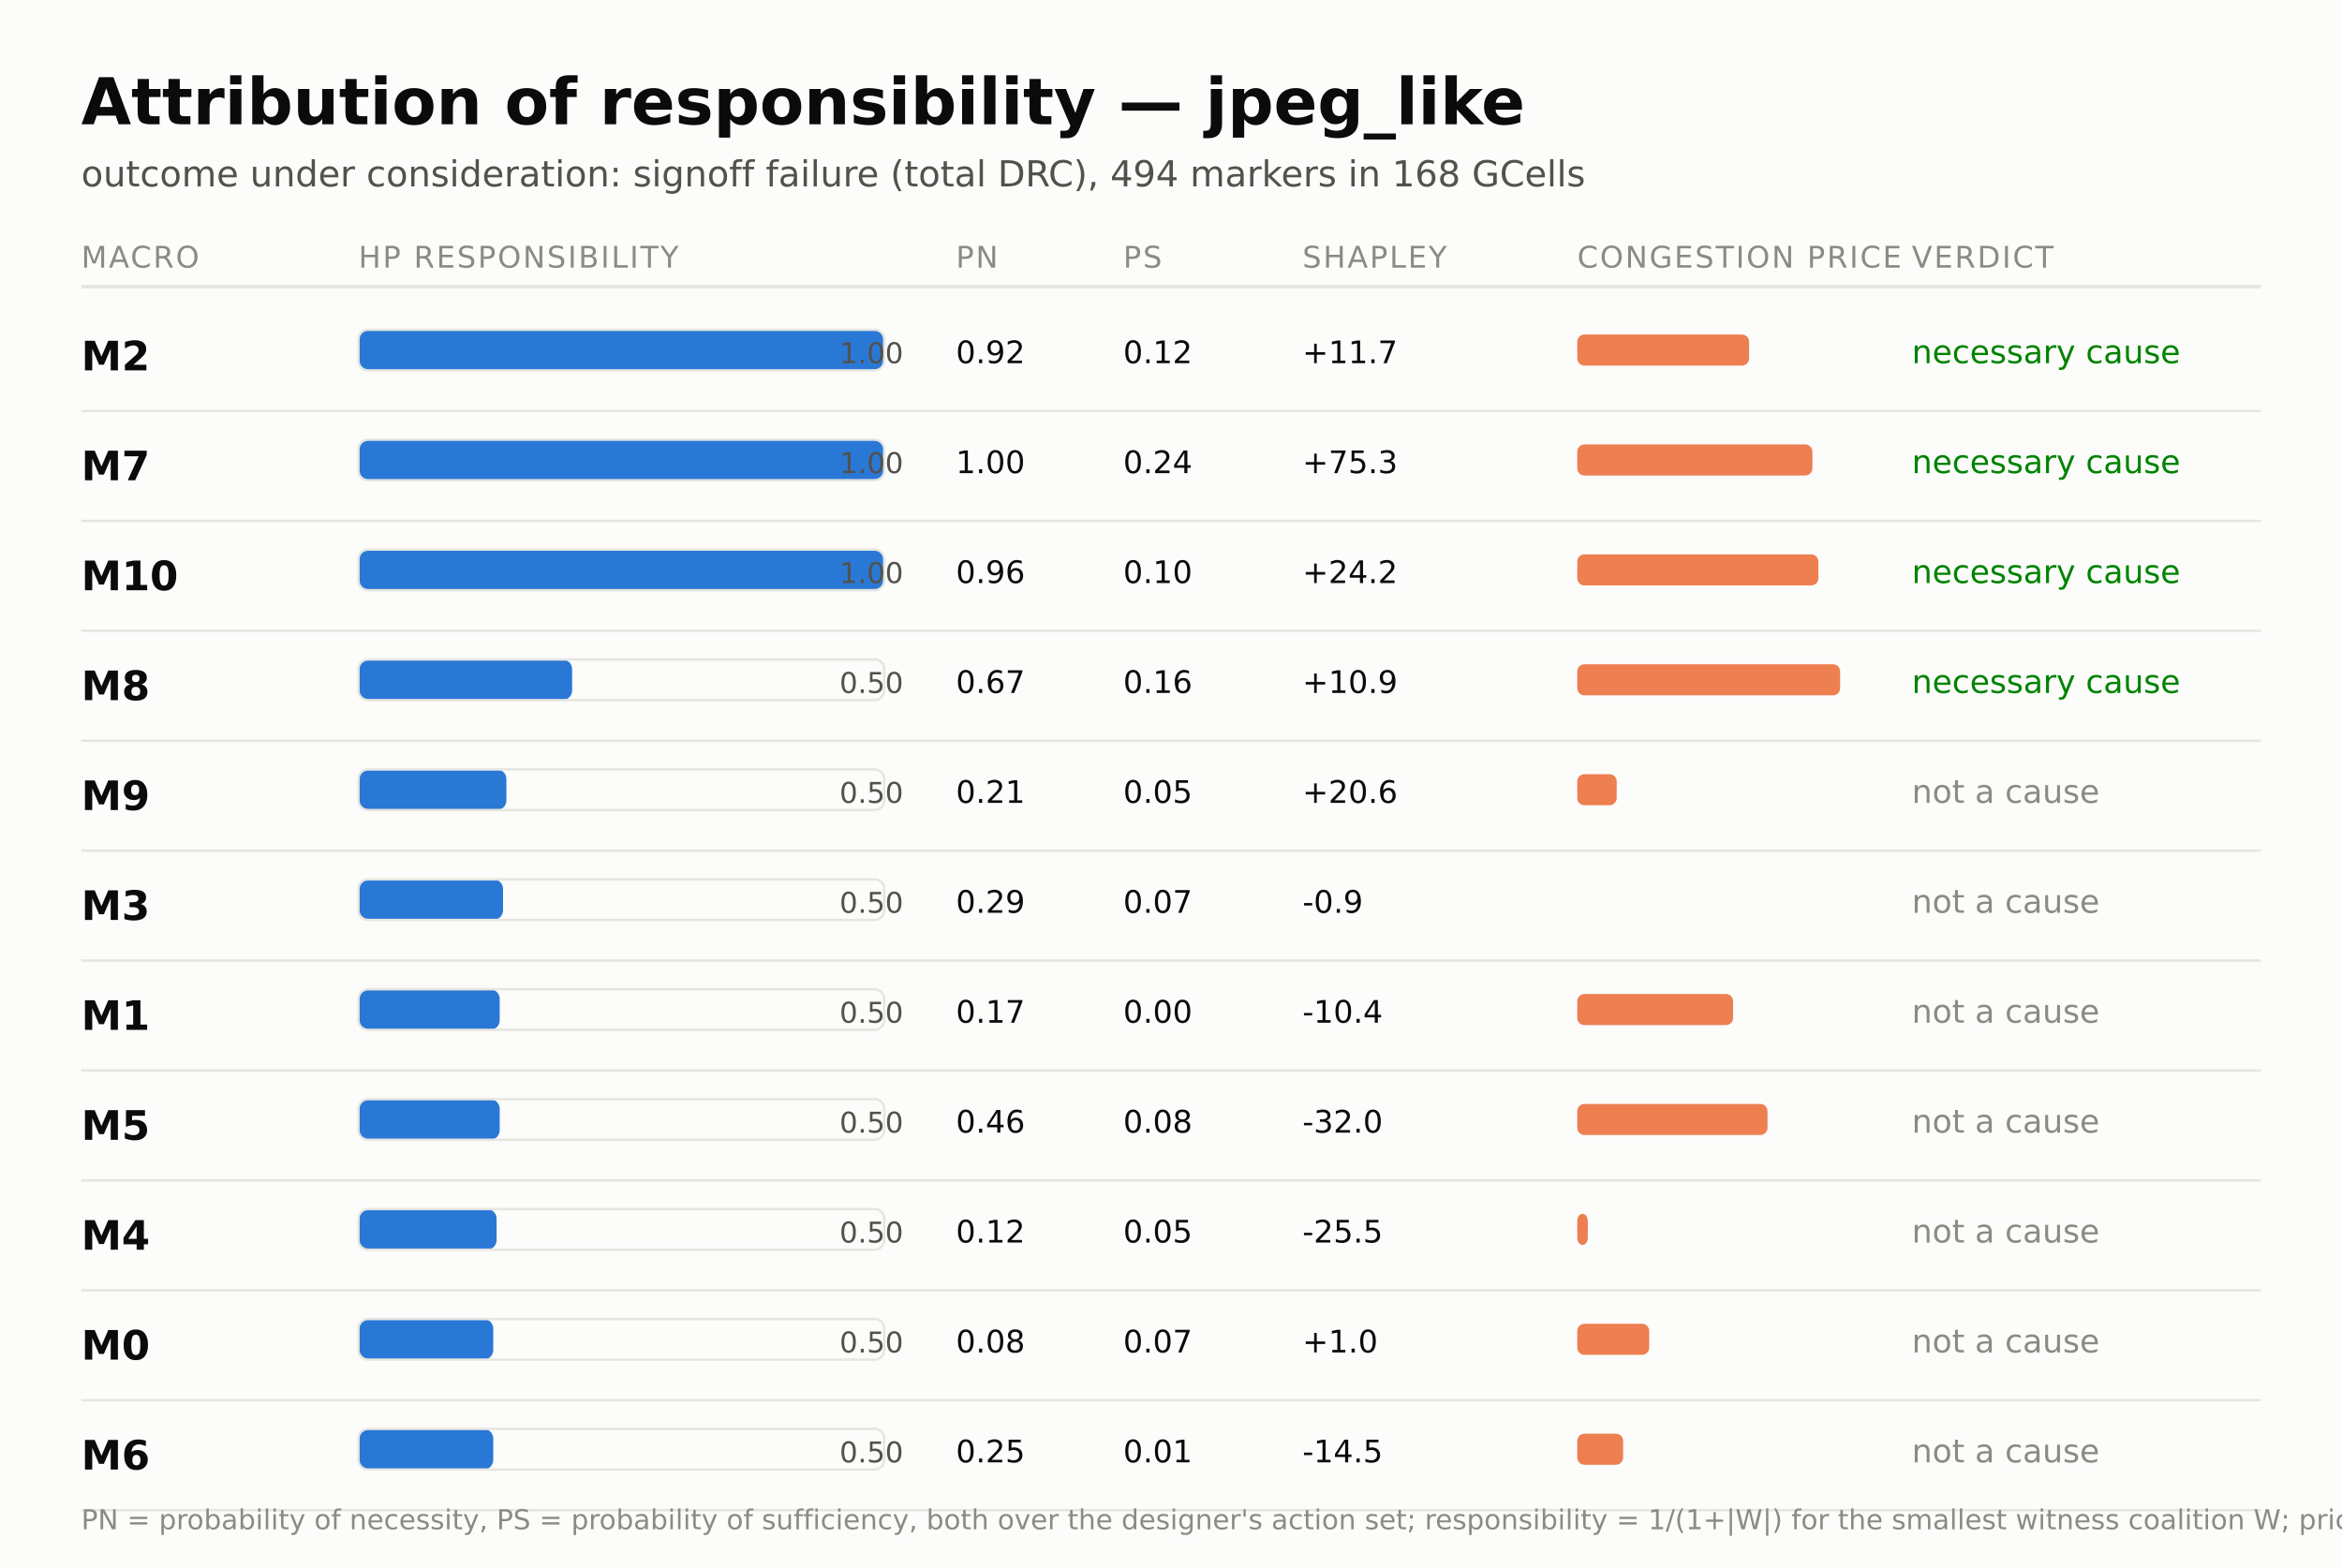
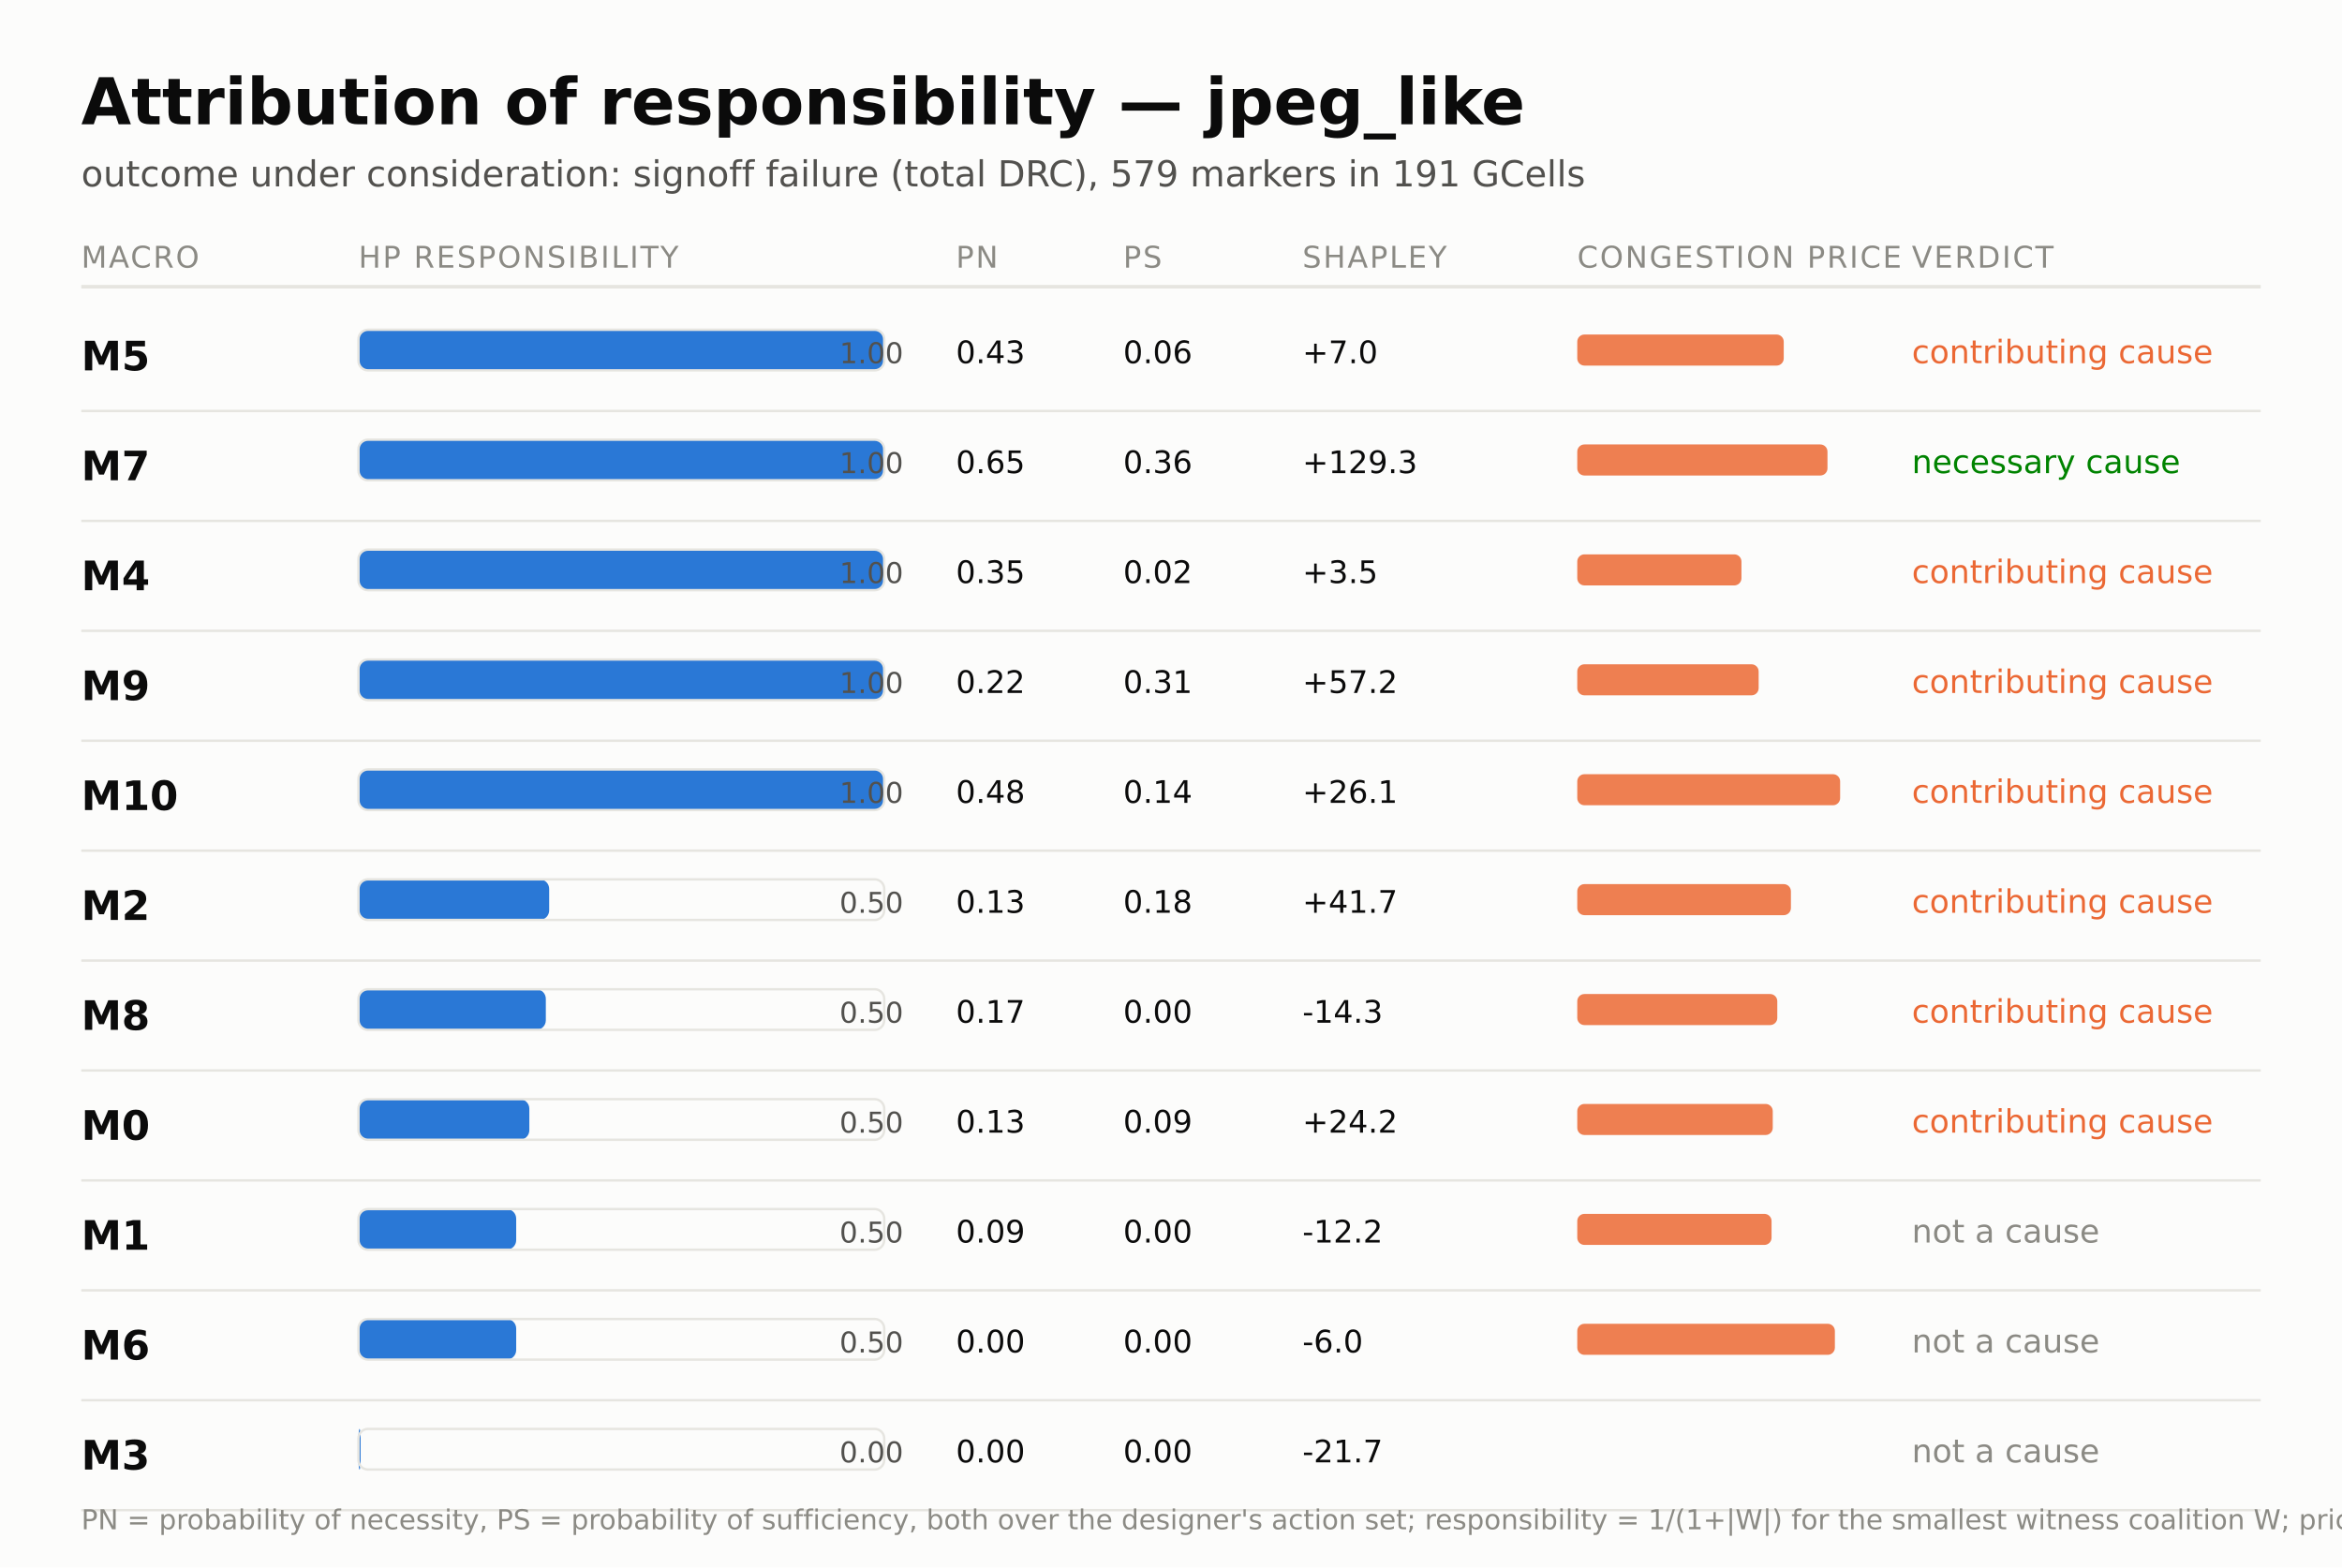
<svg xmlns="http://www.w3.org/2000/svg" width="980" height="656" viewBox="0 0 980 656" font-family="DejaVu Sans, Helvetica, Arial, sans-serif">
  <rect width="980" height="656" fill="#fcfcfb" />
  <text x="34" y="52" font-size="27" font-weight="bold" fill="#0b0b0b">Attribution of responsibility — jpeg_like</text>
-   <text x="34" y="78" font-size="15" fill="#52514e">outcome under consideration: signoff failure (total DRC), 494 markers in 168 GCells</text>
+   <text x="34" y="78" font-size="15" fill="#52514e">outcome under consideration: signoff failure (total DRC), 579 markers in 191 GCells</text>
  <text x="34" y="112" font-size="12.5" fill="#8b8a84" letter-spacing="0.06em">MACRO</text>
  <text x="150" y="112" font-size="12.5" fill="#8b8a84" letter-spacing="0.06em">HP RESPONSIBILITY</text>
  <text x="400" y="112" font-size="12.5" fill="#8b8a84" letter-spacing="0.06em">PN</text>
  <text x="470" y="112" font-size="12.5" fill="#8b8a84" letter-spacing="0.06em">PS</text>
  <text x="545" y="112" font-size="12.5" fill="#8b8a84" letter-spacing="0.06em">SHAPLEY</text>
  <text x="660" y="112" font-size="12.5" fill="#8b8a84" letter-spacing="0.06em">CONGESTION PRICE</text>
  <text x="800" y="112" font-size="12.5" fill="#8b8a84" letter-spacing="0.06em">VERDICT</text>
  <line x1="34" y1="120" x2="946" y2="120" stroke="#e6e5e0" stroke-width="1.5" />
-   <text x="34" y="155" font-size="17" font-weight="bold" fill="#0b0b0b">M2</text>
+   <text x="34" y="155" font-size="17" font-weight="bold" fill="#0b0b0b">M5</text>
  <rect x="150" y="138" width="220.0" height="17" rx="4" fill="#2a78d6" />
  <rect x="150" y="138" width="220" height="17" rx="4" fill="none" stroke="#e6e5e0" />
  <text x="378" y="152" font-size="12" fill="#52514e" text-anchor="end">1.00</text>
-   <text x="400" y="152" font-size="13" fill="#0b0b0b">0.92</text>
-   <text x="470" y="152" font-size="13" fill="#0b0b0b">0.12</text>
-   <text x="545" y="152" font-size="13" fill="#0b0b0b">+11.7</text>
-   <rect x="660" y="140" width="71.9" height="13" rx="3" fill="#eb6834" opacity="0.85" />
-   <text x="800" y="152" font-size="13.5" fill="#008300">necessary cause</text>
+   <text x="400" y="152" font-size="13" fill="#0b0b0b">0.43</text>
+   <text x="470" y="152" font-size="13" fill="#0b0b0b">0.06</text>
+   <text x="545" y="152" font-size="13" fill="#0b0b0b">+7.0</text>
+   <rect x="660" y="140" width="86.4" height="13" rx="3" fill="#eb6834" opacity="0.85" />
+   <text x="800" y="152" font-size="13.5" fill="#eb6834">contributing cause</text>
  <line x1="34" y1="172" x2="946" y2="172" stroke="#e6e5e0" />
  <text x="34" y="201" font-size="17" font-weight="bold" fill="#0b0b0b">M7</text>
  <rect x="150" y="184" width="220.0" height="17" rx="4" fill="#2a78d6" />
  <rect x="150" y="184" width="220" height="17" rx="4" fill="none" stroke="#e6e5e0" />
  <text x="378" y="198" font-size="12" fill="#52514e" text-anchor="end">1.00</text>
-   <text x="400" y="198" font-size="13" fill="#0b0b0b">1.00</text>
-   <text x="470" y="198" font-size="13" fill="#0b0b0b">0.24</text>
-   <text x="545" y="198" font-size="13" fill="#0b0b0b">+75.3</text>
-   <rect x="660" y="186" width="98.4" height="13" rx="3" fill="#eb6834" opacity="0.85" />
+   <text x="400" y="198" font-size="13" fill="#0b0b0b">0.65</text>
+   <text x="470" y="198" font-size="13" fill="#0b0b0b">0.36</text>
+   <text x="545" y="198" font-size="13" fill="#0b0b0b">+129.3</text>
+   <rect x="660" y="186" width="104.7" height="13" rx="3" fill="#eb6834" opacity="0.85" />
  <text x="800" y="198" font-size="13.5" fill="#008300">necessary cause</text>
  <line x1="34" y1="218" x2="946" y2="218" stroke="#e6e5e0" />
-   <text x="34" y="247" font-size="17" font-weight="bold" fill="#0b0b0b">M10</text>
+   <text x="34" y="247" font-size="17" font-weight="bold" fill="#0b0b0b">M4</text>
  <rect x="150" y="230" width="220.0" height="17" rx="4" fill="#2a78d6" />
  <rect x="150" y="230" width="220" height="17" rx="4" fill="none" stroke="#e6e5e0" />
  <text x="378" y="244" font-size="12" fill="#52514e" text-anchor="end">1.00</text>
-   <text x="400" y="244" font-size="13" fill="#0b0b0b">0.96</text>
-   <text x="470" y="244" font-size="13" fill="#0b0b0b">0.10</text>
-   <text x="545" y="244" font-size="13" fill="#0b0b0b">+24.2</text>
-   <rect x="660" y="232" width="100.9" height="13" rx="3" fill="#eb6834" opacity="0.85" />
-   <text x="800" y="244" font-size="13.5" fill="#008300">necessary cause</text>
+   <text x="400" y="244" font-size="13" fill="#0b0b0b">0.35</text>
+   <text x="470" y="244" font-size="13" fill="#0b0b0b">0.02</text>
+   <text x="545" y="244" font-size="13" fill="#0b0b0b">+3.5</text>
+   <rect x="660" y="232" width="68.7" height="13" rx="3" fill="#eb6834" opacity="0.85" />
+   <text x="800" y="244" font-size="13.5" fill="#eb6834">contributing cause</text>
  <line x1="34" y1="264" x2="946" y2="264" stroke="#e6e5e0" />
-   <text x="34" y="293" font-size="17" font-weight="bold" fill="#0b0b0b">M8</text>
-   <rect x="150" y="276" width="89.4" height="17" rx="4" fill="#2a78d6" />
+   <text x="34" y="293" font-size="17" font-weight="bold" fill="#0b0b0b">M9</text>
+   <rect x="150" y="276" width="220.0" height="17" rx="4" fill="#2a78d6" />
  <rect x="150" y="276" width="220" height="17" rx="4" fill="none" stroke="#e6e5e0" />
-   <text x="378" y="290" font-size="12" fill="#52514e" text-anchor="end">0.50</text>
-   <text x="400" y="290" font-size="13" fill="#0b0b0b">0.67</text>
-   <text x="470" y="290" font-size="13" fill="#0b0b0b">0.16</text>
-   <text x="545" y="290" font-size="13" fill="#0b0b0b">+10.9</text>
-   <rect x="660" y="278" width="110.0" height="13" rx="3" fill="#eb6834" opacity="0.85" />
-   <text x="800" y="290" font-size="13.5" fill="#008300">necessary cause</text>
+   <text x="378" y="290" font-size="12" fill="#52514e" text-anchor="end">1.00</text>
+   <text x="400" y="290" font-size="13" fill="#0b0b0b">0.22</text>
+   <text x="470" y="290" font-size="13" fill="#0b0b0b">0.31</text>
+   <text x="545" y="290" font-size="13" fill="#0b0b0b">+57.2</text>
+   <rect x="660" y="278" width="75.9" height="13" rx="3" fill="#eb6834" opacity="0.85" />
+   <text x="800" y="290" font-size="13.5" fill="#eb6834">contributing cause</text>
  <line x1="34" y1="310" x2="946" y2="310" stroke="#e6e5e0" />
-   <text x="34" y="339" font-size="17" font-weight="bold" fill="#0b0b0b">M9</text>
-   <rect x="150" y="322" width="61.9" height="17" rx="4" fill="#2a78d6" />
+   <text x="34" y="339" font-size="17" font-weight="bold" fill="#0b0b0b">M10</text>
+   <rect x="150" y="322" width="220.0" height="17" rx="4" fill="#2a78d6" />
  <rect x="150" y="322" width="220" height="17" rx="4" fill="none" stroke="#e6e5e0" />
-   <text x="378" y="336" font-size="12" fill="#52514e" text-anchor="end">0.50</text>
-   <text x="400" y="336" font-size="13" fill="#0b0b0b">0.21</text>
-   <text x="470" y="336" font-size="13" fill="#0b0b0b">0.05</text>
-   <text x="545" y="336" font-size="13" fill="#0b0b0b">+20.6</text>
-   <rect x="660" y="324" width="16.5" height="13" rx="3" fill="#eb6834" opacity="0.85" />
-   <text x="800" y="336" font-size="13.5" fill="#8b8a84">not a cause</text>
+   <text x="378" y="336" font-size="12" fill="#52514e" text-anchor="end">1.00</text>
+   <text x="400" y="336" font-size="13" fill="#0b0b0b">0.48</text>
+   <text x="470" y="336" font-size="13" fill="#0b0b0b">0.14</text>
+   <text x="545" y="336" font-size="13" fill="#0b0b0b">+26.1</text>
+   <rect x="660" y="324" width="110.0" height="13" rx="3" fill="#eb6834" opacity="0.85" />
+   <text x="800" y="336" font-size="13.5" fill="#eb6834">contributing cause</text>
  <line x1="34" y1="356" x2="946" y2="356" stroke="#e6e5e0" />
-   <text x="34" y="385" font-size="17" font-weight="bold" fill="#0b0b0b">M3</text>
-   <rect x="150" y="368" width="60.5" height="17" rx="4" fill="#2a78d6" />
+   <text x="34" y="385" font-size="17" font-weight="bold" fill="#0b0b0b">M2</text>
+   <rect x="150" y="368" width="79.8" height="17" rx="4" fill="#2a78d6" />
  <rect x="150" y="368" width="220" height="17" rx="4" fill="none" stroke="#e6e5e0" />
  <text x="378" y="382" font-size="12" fill="#52514e" text-anchor="end">0.50</text>
-   <text x="400" y="382" font-size="13" fill="#0b0b0b">0.29</text>
-   <text x="470" y="382" font-size="13" fill="#0b0b0b">0.07</text>
-   <text x="545" y="382" font-size="13" fill="#0b0b0b">-0.9</text>
-   <rect x="660" y="370" width="0.0" height="13" rx="3" fill="#eb6834" opacity="0.85" />
-   <text x="800" y="382" font-size="13.5" fill="#8b8a84">not a cause</text>
+   <text x="400" y="382" font-size="13" fill="#0b0b0b">0.13</text>
+   <text x="470" y="382" font-size="13" fill="#0b0b0b">0.18</text>
+   <text x="545" y="382" font-size="13" fill="#0b0b0b">+41.7</text>
+   <rect x="660" y="370" width="89.4" height="13" rx="3" fill="#eb6834" opacity="0.85" />
+   <text x="800" y="382" font-size="13.5" fill="#eb6834">contributing cause</text>
  <line x1="34" y1="402" x2="946" y2="402" stroke="#e6e5e0" />
-   <text x="34" y="431" font-size="17" font-weight="bold" fill="#0b0b0b">M1</text>
-   <rect x="150" y="414" width="59.1" height="17" rx="4" fill="#2a78d6" />
+   <text x="34" y="431" font-size="17" font-weight="bold" fill="#0b0b0b">M8</text>
+   <rect x="150" y="414" width="78.4" height="17" rx="4" fill="#2a78d6" />
  <rect x="150" y="414" width="220" height="17" rx="4" fill="none" stroke="#e6e5e0" />
  <text x="378" y="428" font-size="12" fill="#52514e" text-anchor="end">0.50</text>
  <text x="400" y="428" font-size="13" fill="#0b0b0b">0.17</text>
  <text x="470" y="428" font-size="13" fill="#0b0b0b">0.00</text>
-   <text x="545" y="428" font-size="13" fill="#0b0b0b">-10.4</text>
-   <rect x="660" y="416" width="65.2" height="13" rx="3" fill="#eb6834" opacity="0.85" />
-   <text x="800" y="428" font-size="13.5" fill="#8b8a84">not a cause</text>
+   <text x="545" y="428" font-size="13" fill="#0b0b0b">-14.3</text>
+   <rect x="660" y="416" width="83.7" height="13" rx="3" fill="#eb6834" opacity="0.85" />
+   <text x="800" y="428" font-size="13.5" fill="#eb6834">contributing cause</text>
  <line x1="34" y1="448" x2="946" y2="448" stroke="#e6e5e0" />
-   <text x="34" y="477" font-size="17" font-weight="bold" fill="#0b0b0b">M5</text>
-   <rect x="150" y="460" width="59.1" height="17" rx="4" fill="#2a78d6" />
+   <text x="34" y="477" font-size="17" font-weight="bold" fill="#0b0b0b">M0</text>
+   <rect x="150" y="460" width="71.5" height="17" rx="4" fill="#2a78d6" />
  <rect x="150" y="460" width="220" height="17" rx="4" fill="none" stroke="#e6e5e0" />
  <text x="378" y="474" font-size="12" fill="#52514e" text-anchor="end">0.50</text>
-   <text x="400" y="474" font-size="13" fill="#0b0b0b">0.46</text>
-   <text x="470" y="474" font-size="13" fill="#0b0b0b">0.08</text>
-   <text x="545" y="474" font-size="13" fill="#0b0b0b">-32.0</text>
-   <rect x="660" y="462" width="79.6" height="13" rx="3" fill="#eb6834" opacity="0.85" />
-   <text x="800" y="474" font-size="13.5" fill="#8b8a84">not a cause</text>
+   <text x="400" y="474" font-size="13" fill="#0b0b0b">0.13</text>
+   <text x="470" y="474" font-size="13" fill="#0b0b0b">0.09</text>
+   <text x="545" y="474" font-size="13" fill="#0b0b0b">+24.2</text>
+   <rect x="660" y="462" width="81.8" height="13" rx="3" fill="#eb6834" opacity="0.85" />
+   <text x="800" y="474" font-size="13.5" fill="#eb6834">contributing cause</text>
  <line x1="34" y1="494" x2="946" y2="494" stroke="#e6e5e0" />
-   <text x="34" y="523" font-size="17" font-weight="bold" fill="#0b0b0b">M4</text>
-   <rect x="150" y="506" width="57.8" height="17" rx="4" fill="#2a78d6" />
+   <text x="34" y="523" font-size="17" font-weight="bold" fill="#0b0b0b">M1</text>
+   <rect x="150" y="506" width="66.0" height="17" rx="4" fill="#2a78d6" />
  <rect x="150" y="506" width="220" height="17" rx="4" fill="none" stroke="#e6e5e0" />
  <text x="378" y="520" font-size="12" fill="#52514e" text-anchor="end">0.50</text>
-   <text x="400" y="520" font-size="13" fill="#0b0b0b">0.12</text>
-   <text x="470" y="520" font-size="13" fill="#0b0b0b">0.05</text>
-   <text x="545" y="520" font-size="13" fill="#0b0b0b">-25.5</text>
-   <rect x="660" y="508" width="4.4" height="13" rx="3" fill="#eb6834" opacity="0.85" />
+   <text x="400" y="520" font-size="13" fill="#0b0b0b">0.09</text>
+   <text x="470" y="520" font-size="13" fill="#0b0b0b">0.00</text>
+   <text x="545" y="520" font-size="13" fill="#0b0b0b">-12.2</text>
+   <rect x="660" y="508" width="81.3" height="13" rx="3" fill="#eb6834" opacity="0.85" />
  <text x="800" y="520" font-size="13.5" fill="#8b8a84">not a cause</text>
  <line x1="34" y1="540" x2="946" y2="540" stroke="#e6e5e0" />
-   <text x="34" y="569" font-size="17" font-weight="bold" fill="#0b0b0b">M0</text>
-   <rect x="150" y="552" width="56.4" height="17" rx="4" fill="#2a78d6" />
+   <text x="34" y="569" font-size="17" font-weight="bold" fill="#0b0b0b">M6</text>
+   <rect x="150" y="552" width="66.0" height="17" rx="4" fill="#2a78d6" />
  <rect x="150" y="552" width="220" height="17" rx="4" fill="none" stroke="#e6e5e0" />
  <text x="378" y="566" font-size="12" fill="#52514e" text-anchor="end">0.50</text>
-   <text x="400" y="566" font-size="13" fill="#0b0b0b">0.08</text>
-   <text x="470" y="566" font-size="13" fill="#0b0b0b">0.07</text>
-   <text x="545" y="566" font-size="13" fill="#0b0b0b">+1.0</text>
-   <rect x="660" y="554" width="30.1" height="13" rx="3" fill="#eb6834" opacity="0.85" />
+   <text x="400" y="566" font-size="13" fill="#0b0b0b">0.00</text>
+   <text x="470" y="566" font-size="13" fill="#0b0b0b">0.00</text>
+   <text x="545" y="566" font-size="13" fill="#0b0b0b">-6.0</text>
+   <rect x="660" y="554" width="107.8" height="13" rx="3" fill="#eb6834" opacity="0.85" />
  <text x="800" y="566" font-size="13.5" fill="#8b8a84">not a cause</text>
  <line x1="34" y1="586" x2="946" y2="586" stroke="#e6e5e0" />
-   <text x="34" y="615" font-size="17" font-weight="bold" fill="#0b0b0b">M6</text>
-   <rect x="150" y="598" width="56.4" height="17" rx="4" fill="#2a78d6" />
+   <text x="34" y="615" font-size="17" font-weight="bold" fill="#0b0b0b">M3</text>
+   <rect x="150" y="598" width="0.9" height="17" rx="4" fill="#2a78d6" />
  <rect x="150" y="598" width="220" height="17" rx="4" fill="none" stroke="#e6e5e0" />
-   <text x="378" y="612" font-size="12" fill="#52514e" text-anchor="end">0.50</text>
-   <text x="400" y="612" font-size="13" fill="#0b0b0b">0.25</text>
-   <text x="470" y="612" font-size="13" fill="#0b0b0b">0.01</text>
-   <text x="545" y="612" font-size="13" fill="#0b0b0b">-14.5</text>
-   <rect x="660" y="600" width="19.2" height="13" rx="3" fill="#eb6834" opacity="0.85" />
+   <text x="378" y="612" font-size="12" fill="#52514e" text-anchor="end">0.00</text>
+   <text x="400" y="612" font-size="13" fill="#0b0b0b">0.00</text>
+   <text x="470" y="612" font-size="13" fill="#0b0b0b">0.00</text>
+   <text x="545" y="612" font-size="13" fill="#0b0b0b">-21.7</text>
+   <rect x="660" y="600" width="0.0" height="13" rx="3" fill="#eb6834" opacity="0.85" />
  <text x="800" y="612" font-size="13.5" fill="#8b8a84">not a cause</text>
  <line x1="34" y1="632" x2="946" y2="632" stroke="#e6e5e0" />
  <text x="34" y="640" font-size="11.5" fill="#8b8a84">PN = probability of necessity, PS = probability of sufficiency, both over the designer's action set; responsibility = 1/(1+|W|) for the smallest witness coalition W; price in units of routing cost imposed on other nets.</text>
</svg>
